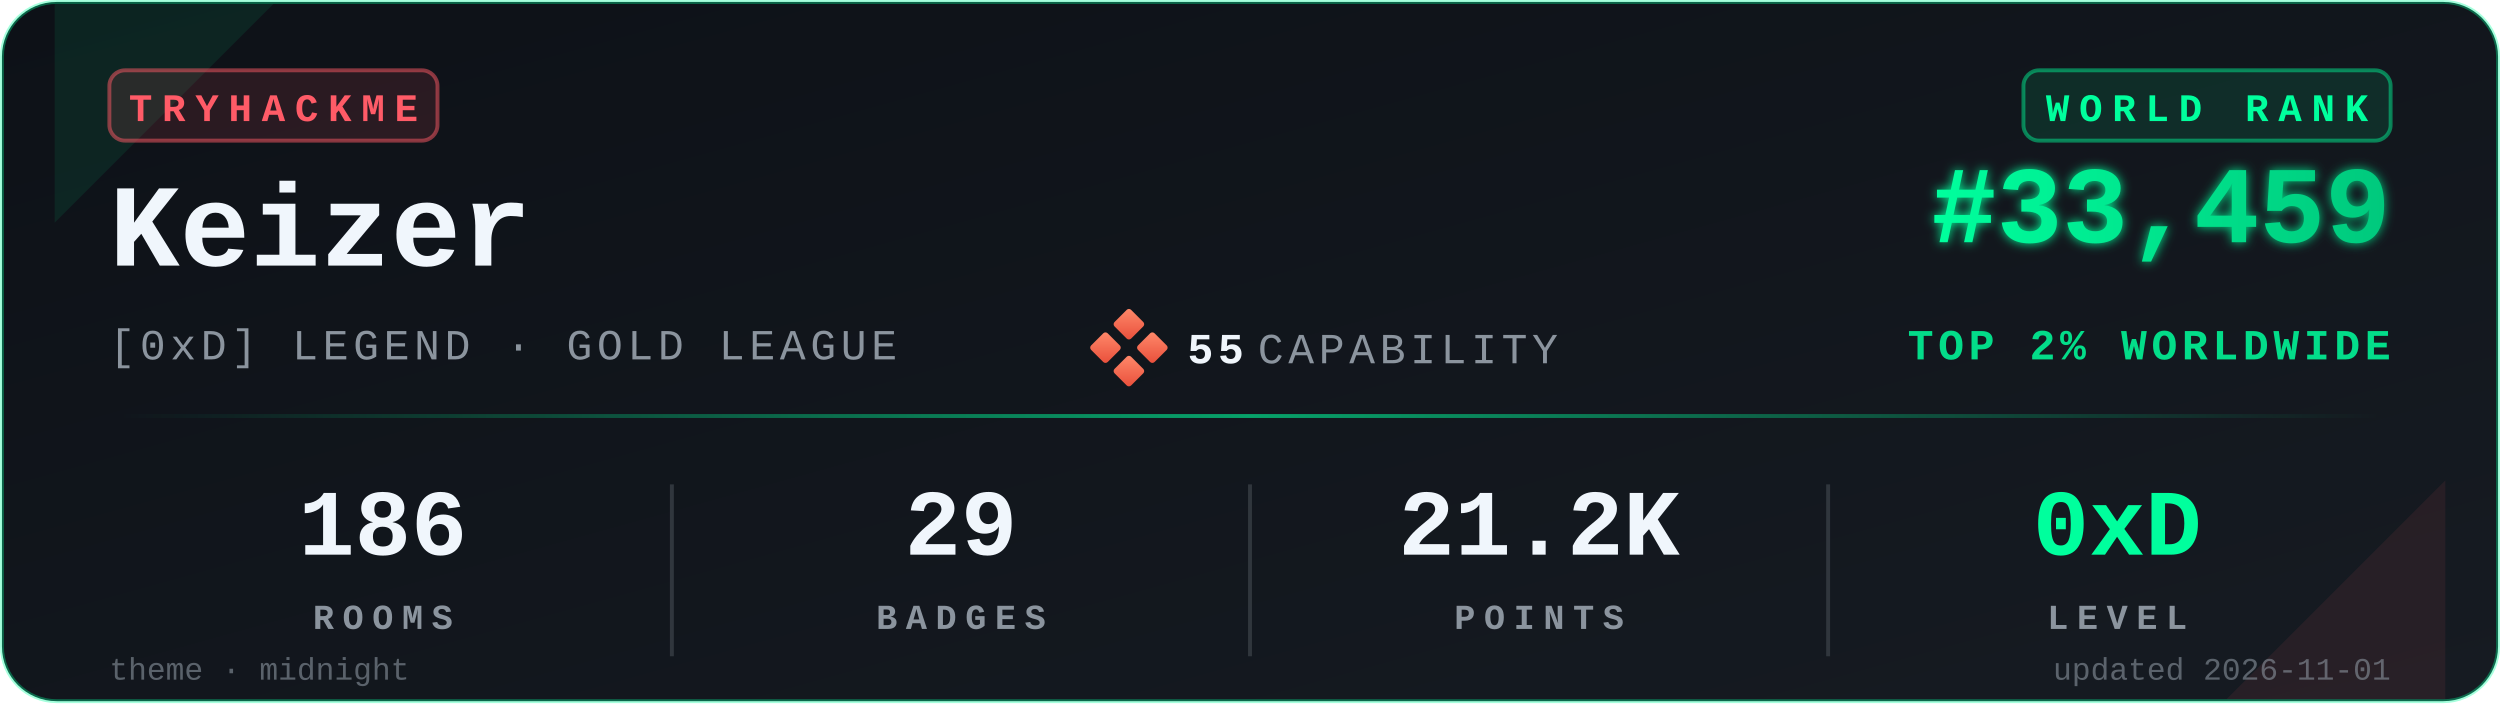
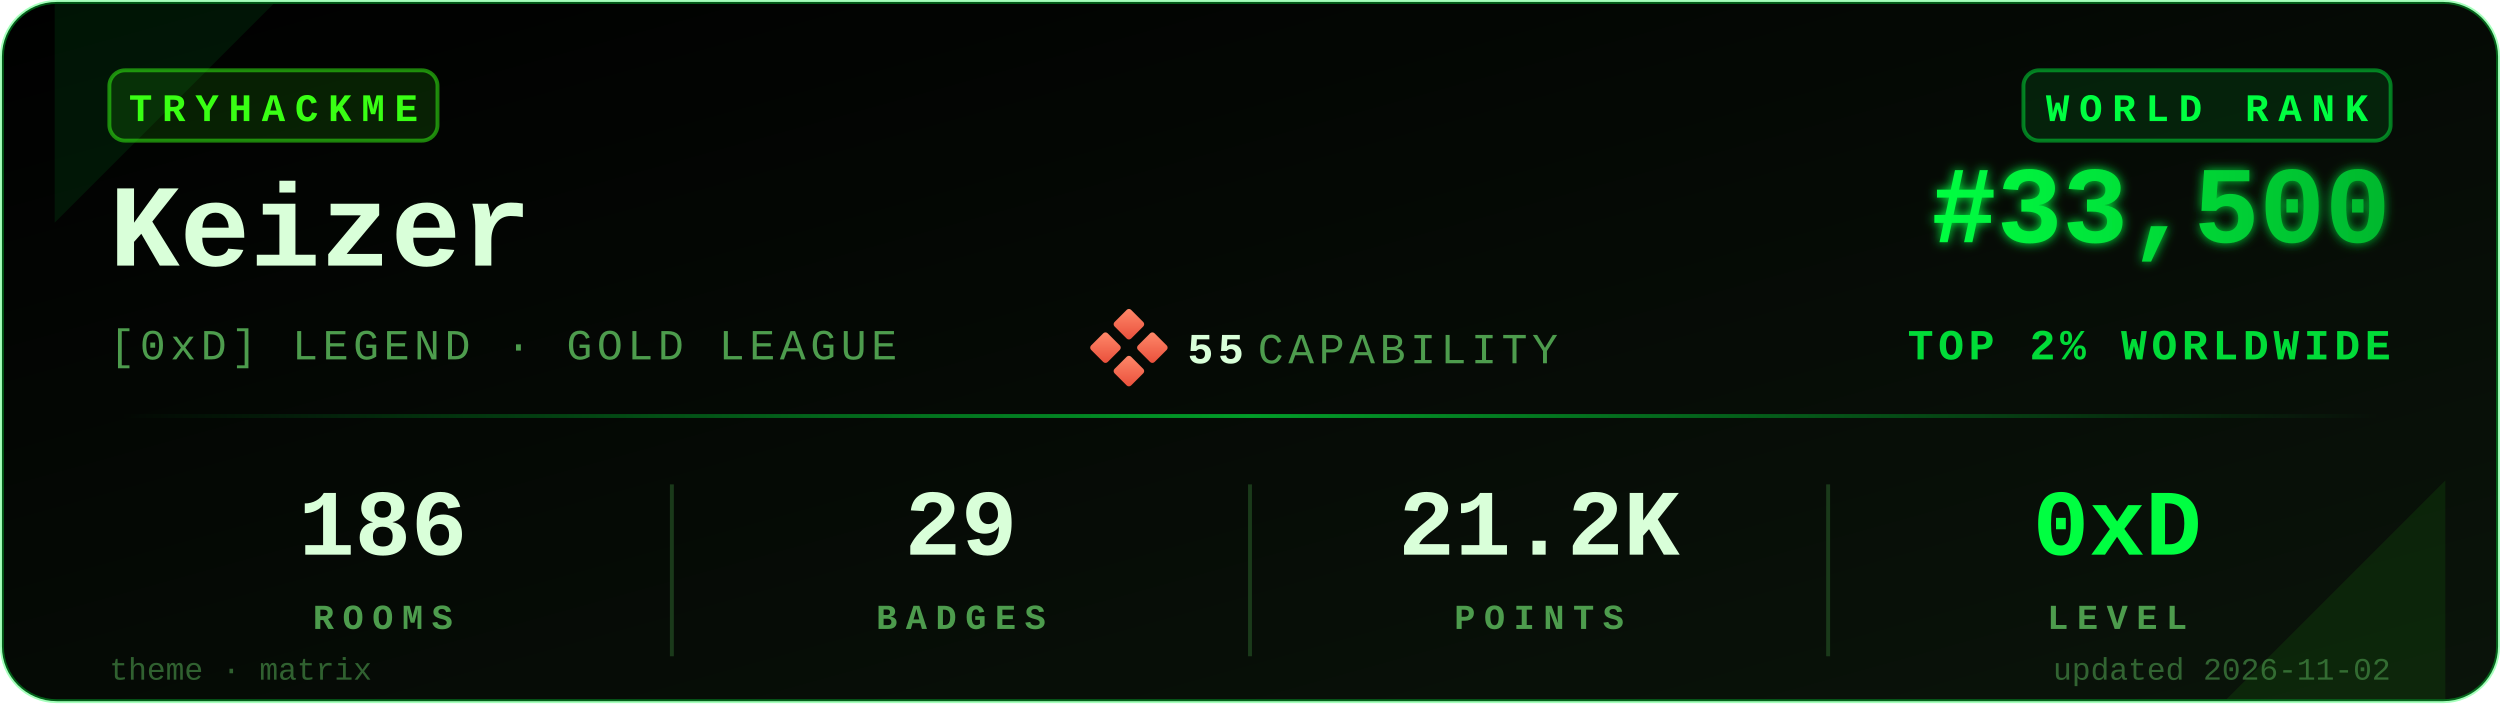
<svg xmlns="http://www.w3.org/2000/svg" viewBox="0 0 640 180" width="640" height="180" role="img" aria-label="TryHackMe stats for Keizer">
  <defs>
    <linearGradient id="bgGrad" x1="0" y1="0" x2="1" y2="1">
-       <stop offset="0%" stop-color="#0d1117" />
-       <stop offset="100%" stop-color="#161b22" />
+       <stop offset="0%" stop-color="#000000" />
+       <stop offset="100%" stop-color="#0a140a" />
    </linearGradient>
    <linearGradient id="rankGrad" x1="0" y1="0" x2="1" y2="0">
-       <stop offset="0%" stop-color="#00FF9D" />
-       <stop offset="100%" stop-color="#00C97D" />
+       <stop offset="0%" stop-color="#00FF41" />
+       <stop offset="100%" stop-color="#00B82E" />
    </linearGradient>
    <linearGradient id="accentGrad" x1="0" y1="0" x2="1" y2="0">
-       <stop offset="0%" stop-color="#00FF9D" stop-opacity="0" />
-       <stop offset="50%" stop-color="#00FF9D" stop-opacity="0.6" />
-       <stop offset="100%" stop-color="#00FF9D" stop-opacity="0" />
+       <stop offset="0%" stop-color="#00FF41" stop-opacity="0" />
+       <stop offset="50%" stop-color="#00FF41" stop-opacity="0.6" />
+       <stop offset="100%" stop-color="#00FF41" stop-opacity="0" />
    </linearGradient>
    <linearGradient id="capGrad" x1="0" y1="0" x2="1" y2="1">
      <stop offset="0%" stop-color="#ff8a6b" />
      <stop offset="100%" stop-color="#e94e3a" />
    </linearGradient>
    <filter id="glow" x="-20%" y="-20%" width="140%" height="140%">
      <feGaussianBlur stdDeviation="1.4" result="b" />
      <feMerge>
        <feMergeNode in="b" />
        <feMergeNode in="SourceGraphic" />
      </feMerge>
    </filter>
  </defs>
-   <rect x="0.5" y="0.5" width="639" height="179" rx="14" ry="14" fill="url(#bgGrad)" stroke="#00FF9D" stroke-opacity="0.35" stroke-width="1" />
-   <path d="M 14,1 L 70,1 L 14,57 Z" fill="#00FF9D" opacity="0.08" />
-   <path d="M 626,179 L 570,179 L 626,123 Z" fill="#FF5B67" opacity="0.08" />
+   <rect x="0.5" y="0.5" width="639" height="179" rx="14" ry="14" fill="url(#bgGrad)" stroke="#00FF41" stroke-opacity="0.35" stroke-width="1" />
+   <path d="M 14,1 L 70,1 L 14,57 Z" fill="#00FF41" opacity="0.08" />
+   <path d="M 626,179 L 570,179 L 626,123 Z" fill="#39FF14" opacity="0.08" />
  <g transform="translate(28,18)">
-     <rect x="0" y="0" width="84" height="18" rx="4" ry="4" fill="#FF5B67" fill-opacity="0.12" stroke="#FF5B67" stroke-opacity="0.5" />
-     <text x="42" y="13" fill="#FF5B67" font-family="ui-monospace,'SF Mono','Menlo','Cascadia Code','Consolas','Liberation Mono',monospace" font-size="10" font-weight="700" letter-spacing="2.5" text-anchor="middle">TRYHACKME</text>
+     <rect x="0" y="0" width="84" height="18" rx="4" ry="4" fill="#39FF14" fill-opacity="0.12" stroke="#39FF14" stroke-opacity="0.5" />
+     <text x="42" y="13" fill="#39FF14" font-family="ui-monospace,'SF Mono','Menlo','Cascadia Code','Consolas','Liberation Mono',monospace" font-size="10" font-weight="700" letter-spacing="2.5" text-anchor="middle">TRYHACKME</text>
  </g>
-   <text x="28" y="68" fill="#f0f6fc" font-family="ui-monospace,'SF Mono','Menlo','Cascadia Code','Consolas','Liberation Mono',monospace" font-size="30" font-weight="700">Keizer</text>
-   <text x="28" y="92" fill="#8b949e" font-family="ui-monospace,'SF Mono','Menlo','Cascadia Code','Consolas','Liberation Mono',monospace" font-size="11" font-weight="500" letter-spacing="1.2">[0xD] LEGEND · GOLD LEAGUE</text>
+   <text x="28" y="68" fill="#D9FFD9" font-family="ui-monospace,'SF Mono','Menlo','Cascadia Code','Consolas','Liberation Mono',monospace" font-size="30" font-weight="700">Keizer</text>
+   <text x="28" y="92" fill="#4D9C4D" font-family="ui-monospace,'SF Mono','Menlo','Cascadia Code','Consolas','Liberation Mono',monospace" font-size="11" font-weight="500" letter-spacing="1.2">[0xD] LEGEND · GOLD LEAGUE</text>
  <g transform="translate(280,80)">
    <rect x="6" y="0" width="6" height="6" rx="0.8" fill="url(#capGrad)" transform="rotate(45 9 3)" />
    <rect x="0" y="6" width="6" height="6" rx="0.8" fill="url(#capGrad)" transform="rotate(45 3 9)" />
    <rect x="12" y="6" width="6" height="6" rx="0.8" fill="url(#capGrad)" transform="rotate(45 15 9)" />
    <rect x="6" y="12" width="6" height="6" rx="0.8" fill="url(#capGrad)" transform="rotate(45 9 15)" />
-     <text x="24" y="13" fill="#f0f6fc" font-family="ui-monospace,'SF Mono','Menlo','Cascadia Code','Consolas','Liberation Mono',monospace" font-size="11" font-weight="700" letter-spacing="1.2">55</text>
-     <text x="42" y="13" fill="#8b949e" font-family="ui-monospace,'SF Mono','Menlo','Cascadia Code','Consolas','Liberation Mono',monospace" font-size="11" font-weight="500" letter-spacing="1.2">CAPABILITY</text>
+     <text x="24" y="13" fill="#D9FFD9" font-family="ui-monospace,'SF Mono','Menlo','Cascadia Code','Consolas','Liberation Mono',monospace" font-size="11" font-weight="700" letter-spacing="1.2">55</text>
+     <text x="42" y="13" fill="#4D9C4D" font-family="ui-monospace,'SF Mono','Menlo','Cascadia Code','Consolas','Liberation Mono',monospace" font-size="11" font-weight="500" letter-spacing="1.2">CAPABILITY</text>
  </g>
  <g transform="translate(612,18)">
-     <rect x="-94" y="0" width="94" height="18" rx="4" ry="4" fill="#00FF9D" fill-opacity="0.10" stroke="#00FF9D" stroke-opacity="0.45" />
-     <text x="-47" y="13" fill="#00FF9D" font-family="ui-monospace,'SF Mono','Menlo','Cascadia Code','Consolas','Liberation Mono',monospace" font-size="10" font-weight="700" letter-spacing="2.5" text-anchor="middle">WORLD RANK</text>
+     <rect x="-94" y="0" width="94" height="18" rx="4" ry="4" fill="#00FF41" fill-opacity="0.10" stroke="#00FF41" stroke-opacity="0.45" />
+     <text x="-47" y="13" fill="#00FF41" font-family="ui-monospace,'SF Mono','Menlo','Cascadia Code','Consolas','Liberation Mono',monospace" font-size="10" font-weight="700" letter-spacing="2.5" text-anchor="middle">WORLD RANK</text>
  </g>
-   <text x="612" y="62" fill="url(#rankGrad)" font-family="ui-monospace,'SF Mono','Menlo','Cascadia Code','Consolas','Liberation Mono',monospace" font-size="28" font-weight="700" text-anchor="end" filter="url(#glow)">#33,459</text>
-   <text x="612" y="92" fill="#00FF9D" fill-opacity="0.85" font-family="ui-monospace,'SF Mono','Menlo','Cascadia Code','Consolas','Liberation Mono',monospace" font-size="11" font-weight="600" letter-spacing="1.2" text-anchor="end">TOP 2% WORLDWIDE</text>
+   <text x="612" y="62" fill="url(#rankGrad)" font-family="ui-monospace,'SF Mono','Menlo','Cascadia Code','Consolas','Liberation Mono',monospace" font-size="28" font-weight="700" text-anchor="end" filter="url(#glow)">#33,500</text>
+   <text x="612" y="92" fill="#00FF41" fill-opacity="0.85" font-family="ui-monospace,'SF Mono','Menlo','Cascadia Code','Consolas','Liberation Mono',monospace" font-size="11" font-weight="600" letter-spacing="1.2" text-anchor="end">TOP 2% WORLDWIDE</text>
  <rect x="28" y="106" width="584" height="1" fill="url(#accentGrad)" />
  <g font-family="ui-monospace,'SF Mono','Menlo','Cascadia Code','Consolas','Liberation Mono',monospace" text-anchor="middle">
-     <text x="98" y="142" fill="#f0f6fc" font-size="24" font-weight="700">186</text>
-     <text x="98" y="161" fill="#8b949e" font-size="9" font-weight="600" letter-spacing="2.2">ROOMS</text>
-     <text x="246" y="142" fill="#f0f6fc" font-size="24" font-weight="700">29</text>
-     <text x="246" y="161" fill="#8b949e" font-size="9" font-weight="600" letter-spacing="2.2">BADGES</text>
-     <text x="394" y="142" fill="#f0f6fc" font-size="24" font-weight="700">21.2K</text>
-     <text x="394" y="161" fill="#8b949e" font-size="9" font-weight="600" letter-spacing="2.2">POINTS</text>
-     <text x="542" y="142" fill="#00FF9D" font-size="24" font-weight="700">0xD</text>
-     <text x="542" y="161" fill="#8b949e" font-size="9" font-weight="600" letter-spacing="2.2">LEVEL</text>
+     <text x="98" y="142" fill="#D9FFD9" font-size="24" font-weight="700">186</text>
+     <text x="98" y="161" fill="#4D9C4D" font-size="9" font-weight="600" letter-spacing="2.2">ROOMS</text>
+     <text x="246" y="142" fill="#D9FFD9" font-size="24" font-weight="700">29</text>
+     <text x="246" y="161" fill="#4D9C4D" font-size="9" font-weight="600" letter-spacing="2.2">BADGES</text>
+     <text x="394" y="142" fill="#D9FFD9" font-size="24" font-weight="700">21.2K</text>
+     <text x="394" y="161" fill="#4D9C4D" font-size="9" font-weight="600" letter-spacing="2.2">POINTS</text>
+     <text x="542" y="142" fill="#00FF41" font-size="24" font-weight="700">0xD</text>
+     <text x="542" y="161" fill="#4D9C4D" font-size="9" font-weight="600" letter-spacing="2.2">LEVEL</text>
  </g>
-   <line x1="172" y1="124" x2="172" y2="168" stroke="#30363d" stroke-width="1" />
-   <line x1="320" y1="124" x2="320" y2="168" stroke="#30363d" stroke-width="1" />
-   <line x1="468" y1="124" x2="468" y2="168" stroke="#30363d" stroke-width="1" />
-   <text x="28" y="174" fill="#8b949e" fill-opacity="0.6" font-family="ui-monospace,'SF Mono','Menlo','Cascadia Code','Consolas','Liberation Mono',monospace" font-size="8" font-weight="500">theme · midnight</text>
-   <text x="612" y="174" fill="#8b949e" fill-opacity="0.6" font-family="ui-monospace,'SF Mono','Menlo','Cascadia Code','Consolas','Liberation Mono',monospace" font-size="8" font-weight="500" text-anchor="end">updated 2026-11-01</text>
+   <line x1="172" y1="124" x2="172" y2="168" stroke="#1a3a1a" stroke-width="1" />
+   <line x1="320" y1="124" x2="320" y2="168" stroke="#1a3a1a" stroke-width="1" />
+   <line x1="468" y1="124" x2="468" y2="168" stroke="#1a3a1a" stroke-width="1" />
+   <text x="28" y="174" fill="#4D9C4D" fill-opacity="0.6" font-family="ui-monospace,'SF Mono','Menlo','Cascadia Code','Consolas','Liberation Mono',monospace" font-size="8" font-weight="500">theme · matrix</text>
+   <text x="612" y="174" fill="#4D9C4D" fill-opacity="0.6" font-family="ui-monospace,'SF Mono','Menlo','Cascadia Code','Consolas','Liberation Mono',monospace" font-size="8" font-weight="500" text-anchor="end">updated 2026-11-02</text>
</svg>
